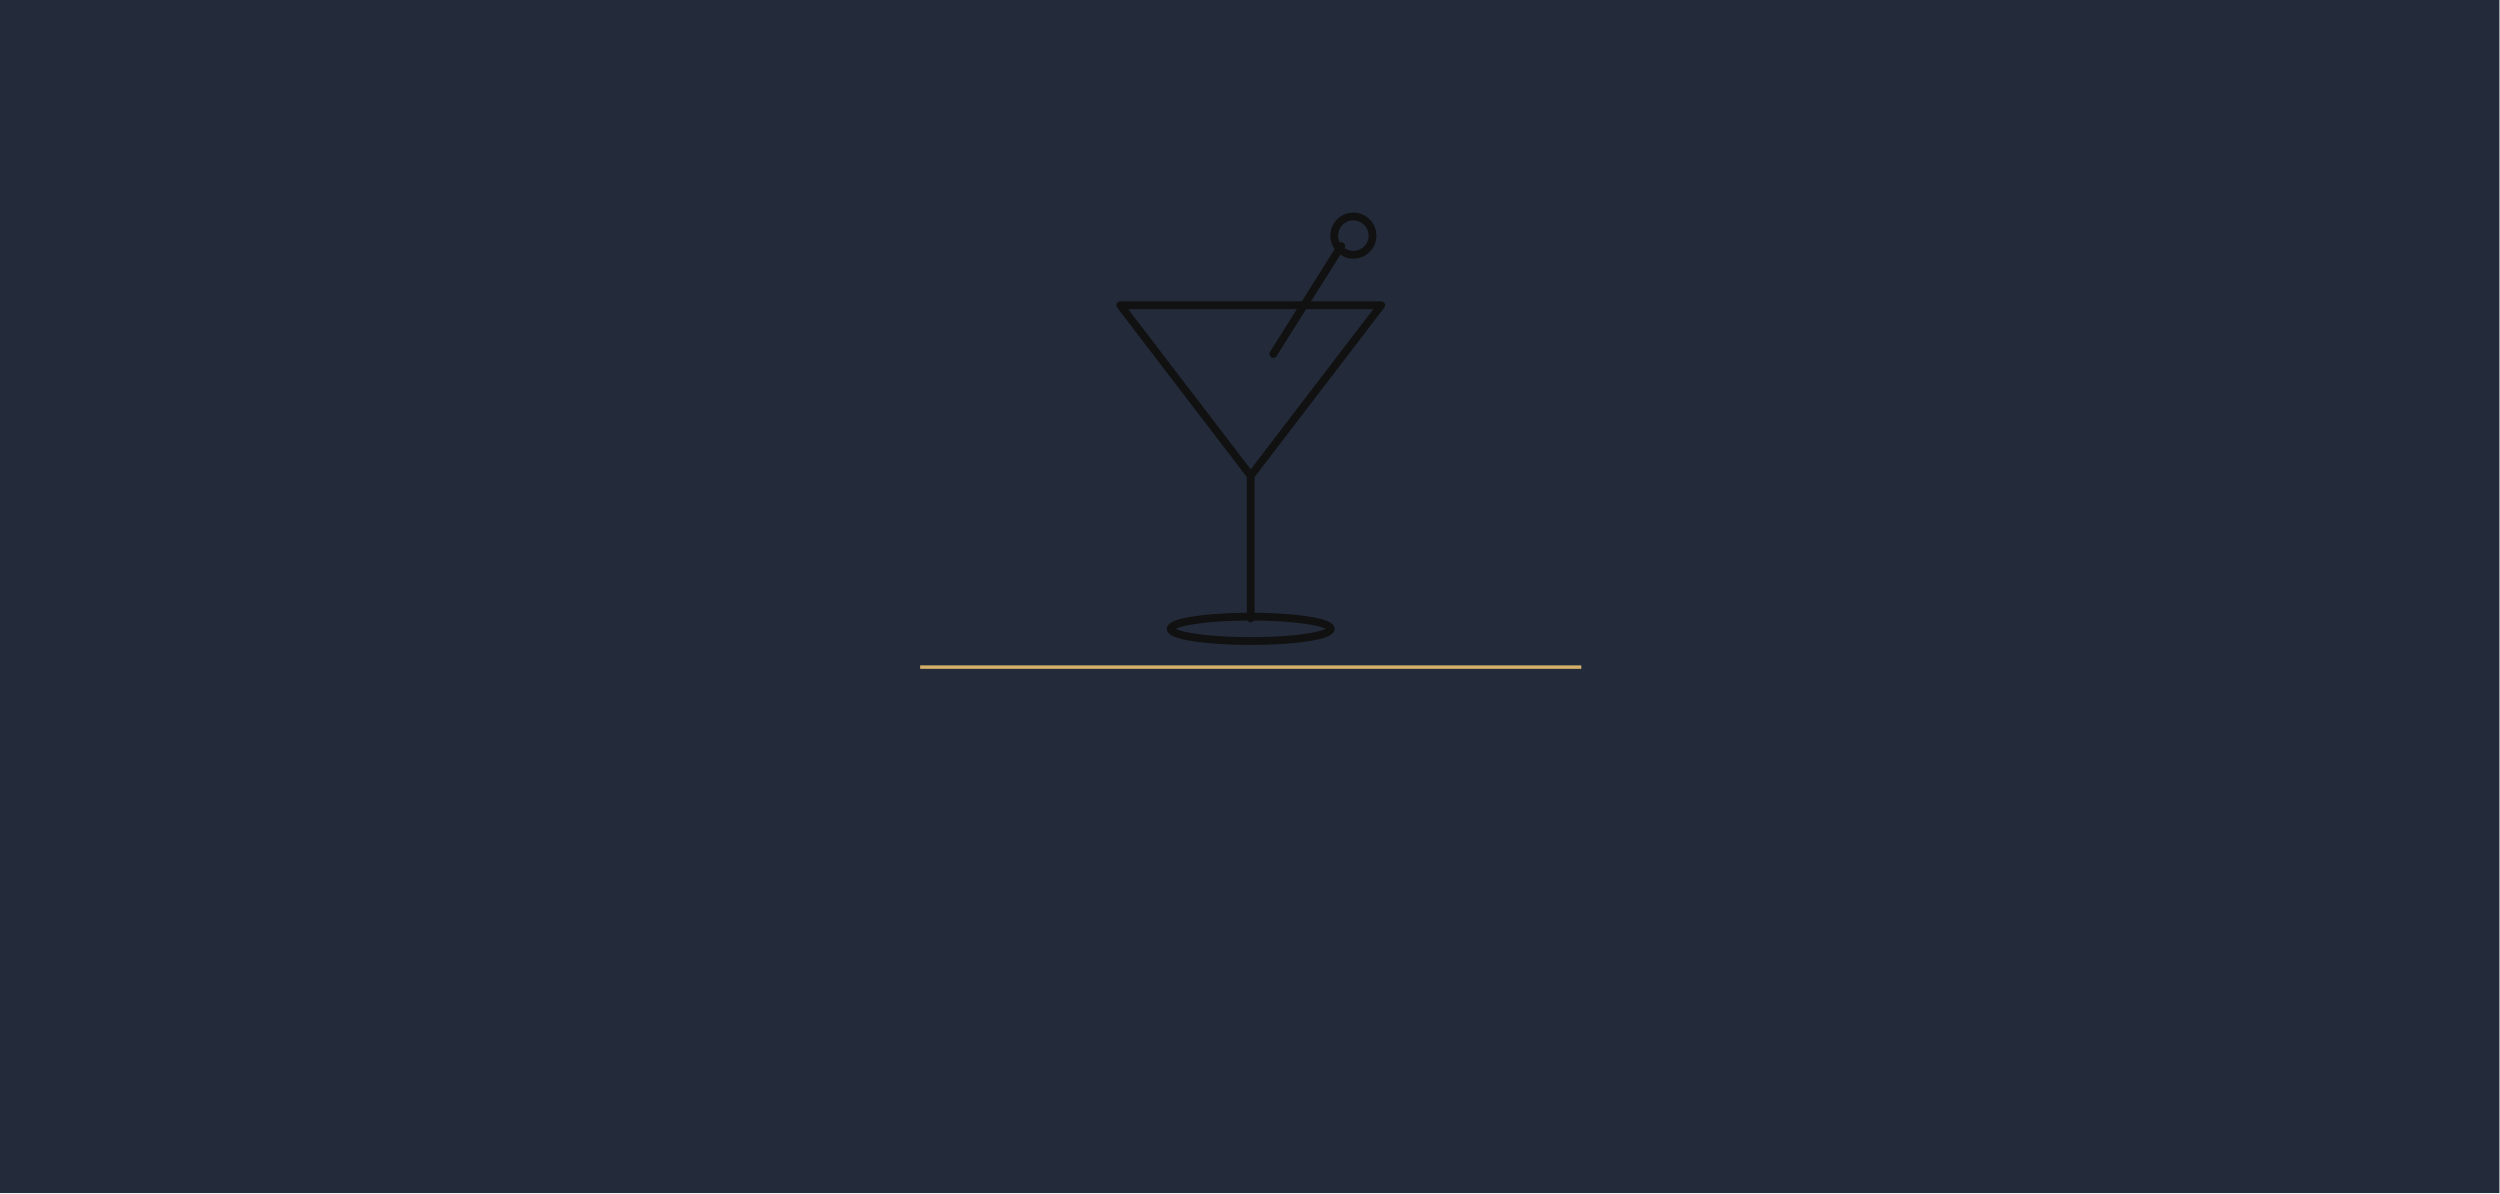
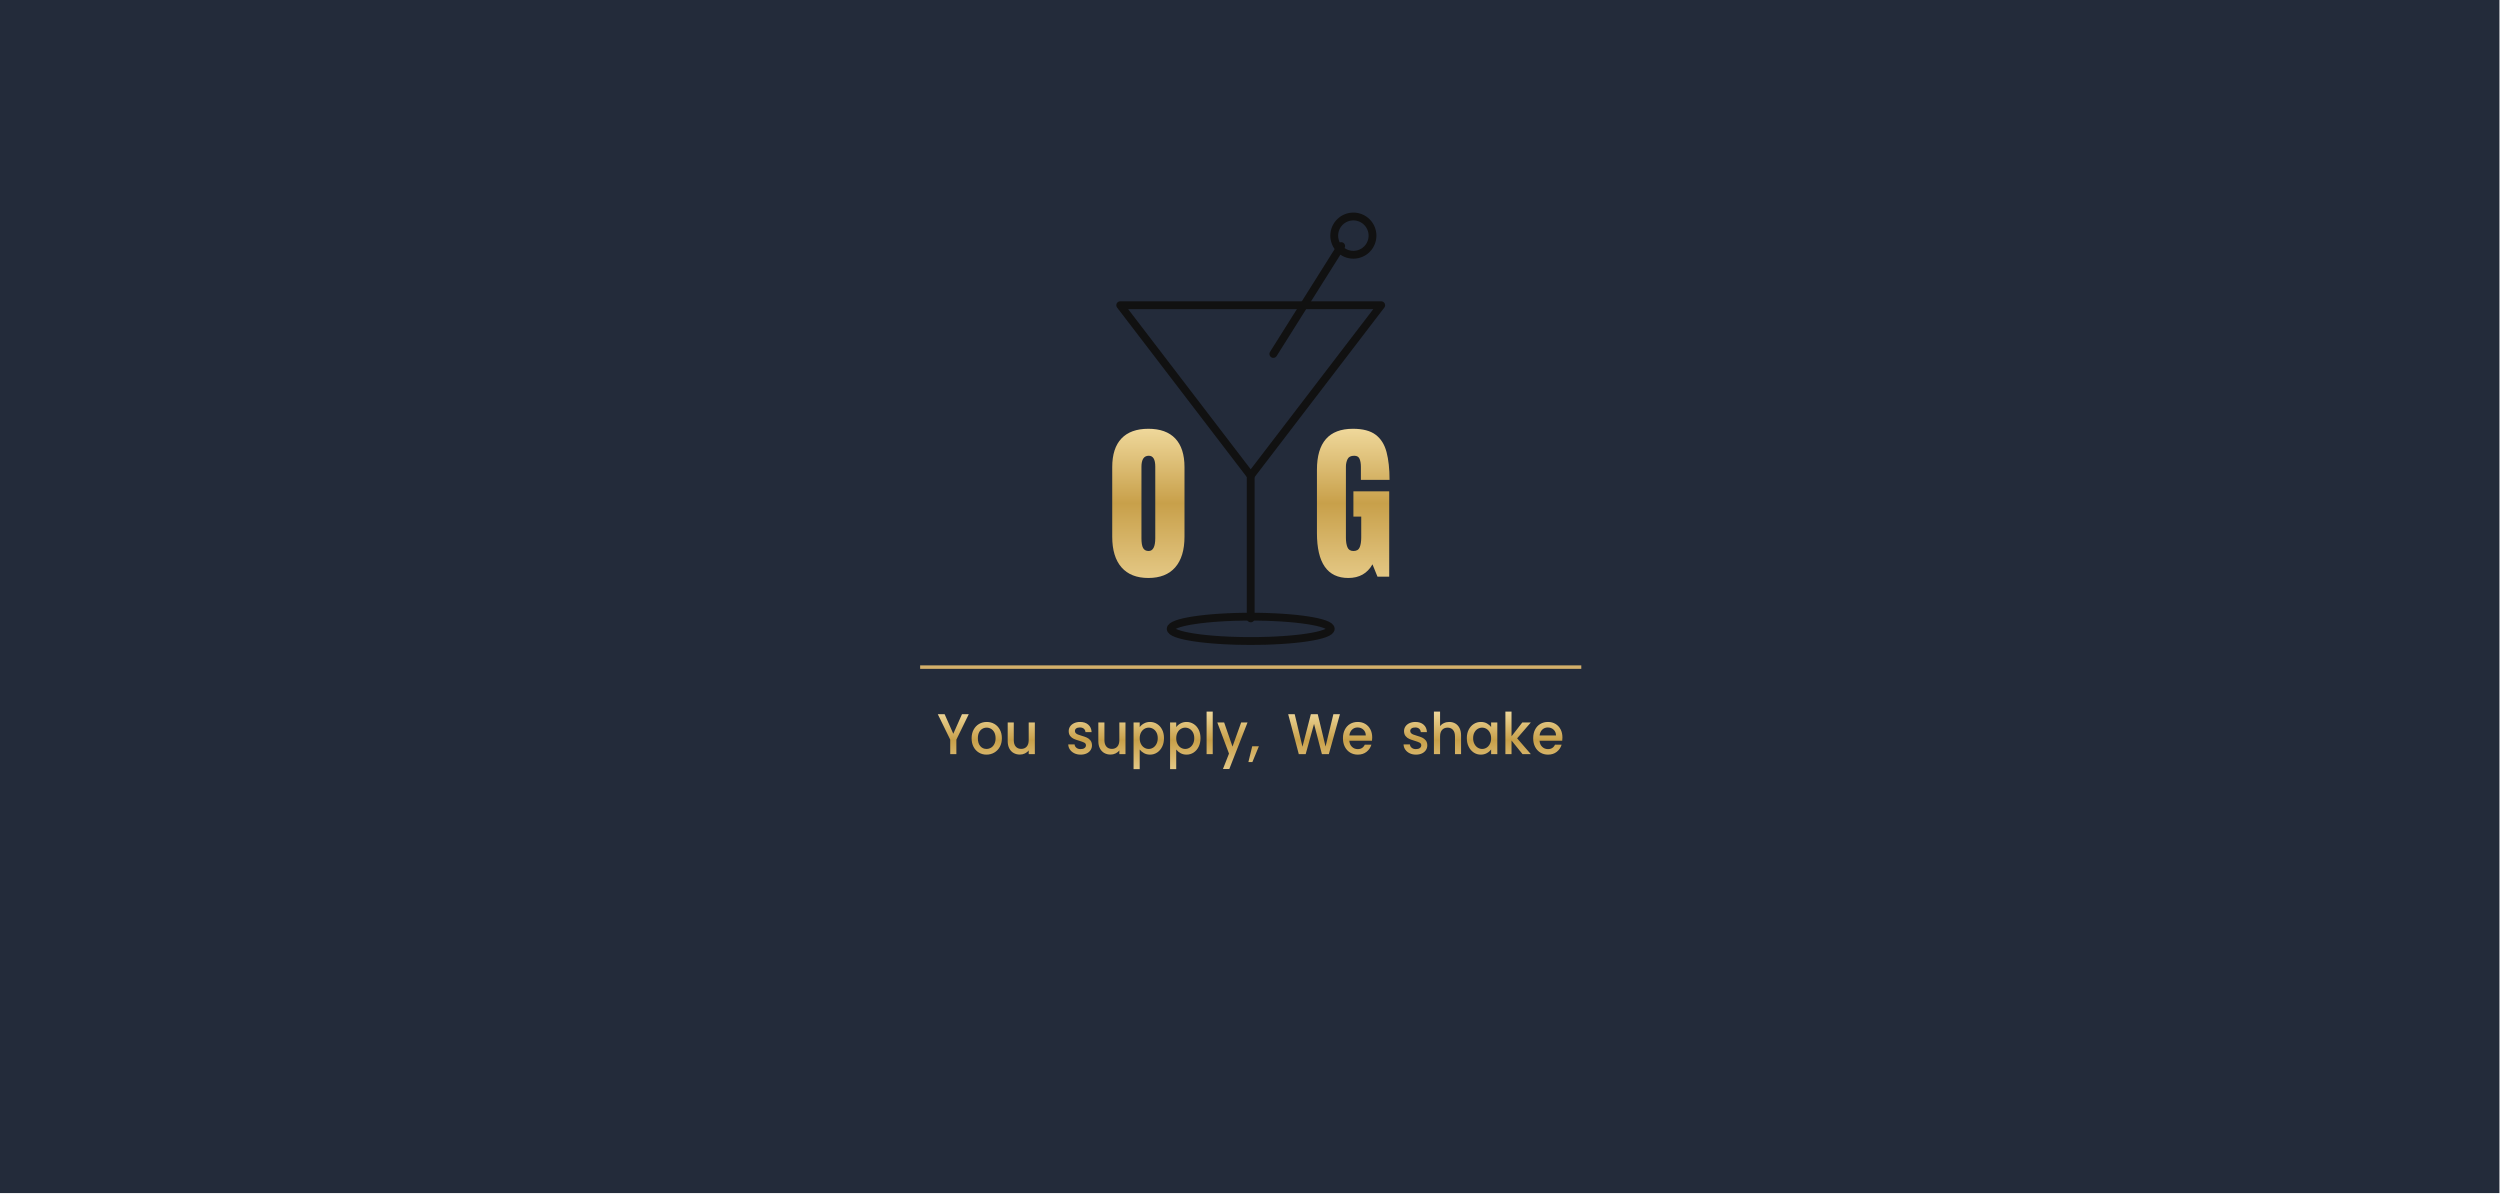
<svg xmlns="http://www.w3.org/2000/svg" version="1.1" width="942.96px" height="450px" preserveAspectRatio="none" viewBox="0 0 942.96 450">
  <defs>
    <linearGradient id="ogGold" x1="0" y1="0" x2="0" y2="1">
      <stop offset="0" stop-color="#efd89b" />
      <stop offset="0.5" stop-color="#c8a04a" />
      <stop offset="1" stop-color="#e4c885" />
    </linearGradient>
  </defs>
  <defs>
    <clipPath id="clippath0" transform="matrix(0.24 0 0 -0.24 0 450)">
      <path d="M 0 0 L 3928.125 0 L 3928.125 1875 L 0 1875 Z" fill="none" clip-rule="evenodd" />
    </clipPath>
    <clipPath id="clippath1" transform="matrix(0.24 0 0 -0.24 0 450)">
      <path d="M 1309.375 228.125 L 2621.875 228.125 L 2621.875 1650 L 1309.375 1650 Z" fill="none" clip-rule="evenodd" />
    </clipPath>
  </defs>
  <g transform="matrix(1 0 0 -1 0 450)">
    <g transform="matrix(0.24 0 0 -0.24 0 450)">
      <path d="M 0 0 L 3928.125 0 L 3928.125 1875 L 0 1875 Z" fill="none" />
    </g>
    <g clip-path="url(#clippath0)">
      <g transform="matrix(0.75 0 0 -0.75 0 450)">
        <path d="M 0 0 L 1257 0 L 1257 600 L 0 600 Z" fill="#232b3a" fill-opacity="1" />
      </g>
    </g>
    <g transform="matrix(0.24 0 0 -0.24 0 450)">
      <path d="M 1309.375 228.125 L 2621.875 228.125 L 2621.875 1650 L 1309.375 1650 Z" fill="none" />
    </g>
    <g clip-path="url(#clippath1)">
      <g transform="matrix(0.65625 0 0 -0.65625 314.25 395.25)">
        <path d="M 165 92 L 315 92 L 240 190 L 165 92 Z" fill="none" stroke="#111111" stroke-opacity="1" stroke-miterlimit="4" stroke-linecap="round" stroke-linejoin="round" stroke-width="4.5px" stroke-dasharray="" stroke-dashoffset="0px" />
        <path d="M 240 190 L 240 272" fill="none" stroke="#111111" stroke-opacity="1" stroke-miterlimit="4" stroke-linecap="round" stroke-linejoin="round" stroke-width="4.5px" stroke-dasharray="" stroke-dashoffset="0px" />
        <path d="M 286 278 C 286 278.229 285.926 278.458 285.779 278.686 C 285.631 278.914 285.41 279.141 285.116 279.366 C 284.822 279.59 284.457 279.813 284.019 280.032 C 283.582 280.251 283.075 280.467 282.498 280.679 C 281.922 280.891 281.279 281.098 280.568 281.3 C 279.858 281.502 279.085 281.698 278.248 281.889 C 277.411 282.08 276.514 282.264 275.558 282.441 C 274.603 282.618 273.592 282.788 272.527 282.95 C 271.462 283.112 270.347 283.266 269.182 283.411 C 268.017 283.556 266.809 283.693 265.556 283.82 C 264.304 283.948 263.013 284.065 261.684 284.173 C 260.356 284.281 258.995 284.379 257.603 284.467 C 256.212 284.555 254.795 284.632 253.353 284.699 C 251.911 284.765 250.452 284.821 248.974 284.865 C 247.497 284.91 246.008 284.944 244.509 284.966 C 243.009 284.989 241.507 285 240 285 C 238.493 285 236.991 284.989 235.491 284.966 C 233.992 284.944 232.503 284.91 231.026 284.865 C 229.548 284.821 228.089 284.765 226.647 284.699 C 225.205 284.632 223.788 284.555 222.397 284.467 C 221.005 284.379 219.644 284.281 218.316 284.173 C 216.987 284.065 215.696 283.948 214.444 283.82 C 213.191 283.693 211.982 283.556 210.818 283.411 C 209.653 283.266 208.538 283.112 207.473 282.95 C 206.408 282.788 205.397 282.618 204.441 282.441 C 203.486 282.264 202.589 282.08 201.752 281.889 C 200.915 281.698 200.142 281.502 199.432 281.3 C 198.721 281.098 198.078 280.891 197.502 280.679 C 196.925 280.467 196.418 280.251 195.981 280.032 C 195.543 279.813 195.178 279.59 194.884 279.366 C 194.59 279.141 194.369 278.914 194.221 278.686 C 194.074 278.458 194 278.229 194 278 C 194 277.771 194.074 277.542 194.222 277.314 C 194.369 277.086 194.59 276.859 194.884 276.634 C 195.178 276.409 195.543 276.187 195.981 275.968 C 196.418 275.749 196.925 275.533 197.502 275.321 C 198.078 275.109 198.721 274.902 199.432 274.7 C 200.142 274.498 200.915 274.302 201.752 274.111 C 202.589 273.92 203.486 273.736 204.441 273.559 C 205.397 273.382 206.408 273.212 207.473 273.05 C 208.538 272.888 209.653 272.734 210.818 272.589 C 211.982 272.443 213.191 272.307 214.444 272.18 C 215.696 272.052 216.987 271.935 218.316 271.827 C 219.644 271.718 221.005 271.621 222.397 271.533 C 223.788 271.445 225.205 271.368 226.647 271.301 C 228.089 271.235 229.548 271.179 231.026 271.134 C 232.503 271.09 233.992 271.056 235.491 271.034 C 236.991 271.011 238.493 271 240 271 C 241.507 271 243.009 271.011 244.509 271.034 C 246.008 271.056 247.497 271.09 248.974 271.134 C 250.452 271.179 251.911 271.235 253.353 271.301 C 254.795 271.368 256.212 271.445 257.603 271.533 C 258.995 271.621 260.356 271.718 261.684 271.827 C 263.013 271.935 264.304 272.052 265.556 272.18 C 266.809 272.307 268.017 272.443 269.182 272.589 C 270.347 272.734 271.462 272.888 272.527 273.05 C 273.592 273.212 274.603 273.382 275.558 273.559 C 276.514 273.736 277.411 273.92 278.248 274.111 C 279.085 274.302 279.858 274.498 280.568 274.7 C 281.279 274.902 281.922 275.109 282.498 275.321 C 283.075 275.533 283.582 275.749 284.019 275.968 C 284.457 276.187 284.822 276.409 285.116 276.634 C 285.41 276.859 285.631 277.086 285.779 277.314 C 285.926 277.542 286 277.771 286 278 Z" fill="none" stroke="#111111" stroke-opacity="1" stroke-miterlimit="4" stroke-linecap="round" stroke-linejoin="round" stroke-width="4.5px" stroke-dasharray="" stroke-dashoffset="0px" />
        <path d="M 253 120 L 292 58" fill="none" stroke="#111111" stroke-opacity="1" stroke-miterlimit="4" stroke-linecap="round" stroke-linejoin="round" stroke-width="4.5px" stroke-dasharray="" stroke-dashoffset="0px" />
        <path d="M 310 52 C 310 52.722 309.93 53.438 309.789 54.146 C 309.648 54.854 309.439 55.542 309.163 56.21 C 308.886 56.877 308.547 57.511 308.146 58.111 C 307.745 58.712 307.289 59.267 306.778 59.778 C 306.267 60.289 305.712 60.745 305.111 61.146 C 304.511 61.547 303.877 61.886 303.209 62.163 C 302.542 62.439 301.854 62.648 301.146 62.789 C 300.438 62.93 299.722 63 299 63 C 298.278 63 297.562 62.93 296.854 62.789 C 296.146 62.648 295.458 62.439 294.79 62.163 C 294.123 61.886 293.489 61.547 292.889 61.146 C 292.288 60.745 291.733 60.289 291.222 59.778 C 290.711 59.267 290.255 58.712 289.854 58.111 C 289.453 57.511 289.114 56.877 288.837 56.21 C 288.561 55.542 288.352 54.854 288.211 54.146 C 288.07 53.438 288 52.722 288 52 C 288 51.278 288.07 50.562 288.211 49.854 C 288.352 49.146 288.561 48.458 288.837 47.79 C 289.114 47.123 289.453 46.489 289.854 45.889 C 290.255 45.288 290.711 44.733 291.222 44.222 C 291.733 43.711 292.288 43.255 292.889 42.854 C 293.489 42.453 294.123 42.114 294.79 41.837 C 295.458 41.561 296.146 41.352 296.854 41.211 C 297.562 41.07 298.278 41 299 41 C 299.722 41 300.438 41.07 301.146 41.211 C 301.854 41.352 302.542 41.561 303.209 41.837 C 303.877 42.114 304.511 42.453 305.111 42.854 C 305.712 43.255 306.267 43.711 306.778 44.222 C 307.289 44.733 307.745 45.288 308.146 45.889 C 308.547 46.489 308.886 47.123 309.163 47.79 C 309.439 48.458 309.648 49.146 309.789 49.854 C 309.93 50.562 310 51.278 310 52 Z" fill="none" stroke="#111111" stroke-opacity="1" stroke-miterlimit="4" stroke-linecap="round" stroke-linejoin="round" stroke-width="4.5px" stroke-dasharray="" stroke-dashoffset="0px" />
      </g>
    </g>
    <g clip-path="url(#clippath1)">
      <g transform="matrix(0.75 0 0 -0.75 314.25 395.25)" />
    </g>
    <g clip-path="url(#clippath1)">
      <g transform="matrix(0.65625 0 0 -0.65625 314.25 395.25)">
        <path d="M 50 300 L 430 300" fill="none" stroke="#d4b06a" stroke-opacity="1" stroke-miterlimit="4" stroke-linecap="butt" stroke-linejoin="miter" stroke-width="2px" stroke-dasharray="" stroke-dashoffset="0px" />
      </g>
    </g>
    <g clip-path="url(#clippath1)">
      <g transform="matrix(0.75 0 0 -0.75 314.25 395.25)" />
    </g>
  </g>
+   <g fill="url(#ogGold)">
+     <path d="M433.143 218.002L433.143 218.002Q426.517 218.002 423.015 213.999Q419.514 209.995 419.514 202.427L419.514 202.427L419.514 176.174Q419.514 169.077 422.984 165.403Q426.454 161.729 433.143 161.729L433.143 161.729Q439.831 161.729 443.301 165.403Q446.771 169.077 446.771 176.174L446.771 176.174L446.771 202.427Q446.771 209.995 443.270 213.999Q439.769 218.002 433.143 218.002ZM433.237 207.828L433.237 207.828Q435.749 207.828 435.749 202.960L435.749 202.960L435.749 175.985Q435.749 171.903 433.300 171.903L433.300 171.903Q430.536 171.903 430.536 176.080L430.536 176.080L430.536 203.023Q430.536 205.598 431.164 206.713Q431.792 207.828 433.237 207.828Z" />
+     <path d="M508.568 218.002L508.568 218.002Q496.729 218.002 496.729 201.045L496.729 201.045L496.729 177.210Q496.729 161.729 510.295 161.729L510.295 161.729Q515.885 161.729 518.868 163.974Q521.851 166.219 522.982 170.521Q524.112 174.824 524.112 181.010L524.112 181.010L513.309 181.010L513.309 176.111Q513.309 174.321 512.823 173.112Q512.336 171.903 510.797 171.903L510.797 171.903Q508.882 171.903 508.269 173.191Q507.657 174.478 507.657 176.017L507.657 176.017L507.657 202.803Q507.657 205.033 508.238 206.431Q508.819 207.828 510.515 207.828L510.515 207.828Q512.273 207.828 512.854 206.431Q513.435 205.033 513.435 202.741L513.435 202.741L513.435 194.859L510.483 194.859L510.483 185.312L523.986 185.312L523.986 217.500L519.559 217.500L517.674 212.852Q514.785 218.002 508.568 218.002Z" />
+     <g transform="matrix(0.93817 0 0 1 21.852 0)">
+       <path d="M363.461 269.389L366.189 269.389L361.209 278.981L361.209 284.438L358.741 284.438L358.741 278.981L353.739 269.389L356.489 269.389L359.975 276.773L363.461 269.389Z M373.313 284.633Q371.624 284.633 370.260 283.864Q368.896 283.096 368.116 281.699Q367.337 280.302 367.337 278.462L367.337 278.462Q367.337 276.643 368.138 275.235Q368.939 273.828 370.325 273.070Q371.711 272.312 373.421 272.312L373.421 272.312Q375.132 272.312 376.518 273.070Q377.904 273.828 378.705 275.235Q379.506 276.643 379.506 278.462L379.506 278.462Q379.506 280.281 378.683 281.688Q377.860 283.096 376.442 283.864Q375.024 284.633 373.313 284.633L373.313 284.633ZM373.313 282.489Q374.266 282.489 375.099 282.035Q375.933 281.580 376.453 280.670Q376.972 279.761 376.972 278.462L376.972 278.462Q376.972 277.163 376.474 276.264Q375.976 275.365 375.154 274.911Q374.331 274.456 373.378 274.456L373.378 274.456Q372.425 274.456 371.613 274.911Q370.801 275.365 370.325 276.264Q369.849 277.163 369.849 278.462L369.849 278.462Q369.849 280.389 370.834 281.439Q371.819 282.489 373.313 282.489L373.313 282.489Z M390.289 272.507L392.758 272.507L392.758 284.438L390.289 284.438L390.289 283.031Q389.704 283.767 388.763 284.189Q387.821 284.611 386.760 284.611L386.760 284.611Q385.352 284.611 384.237 284.027Q383.122 283.442 382.483 282.294Q381.844 281.147 381.844 279.523L381.844 279.523L381.844 272.507L384.291 272.507L384.291 279.155Q384.291 280.757 385.092 281.612Q385.893 282.468 387.279 282.468L387.279 282.468Q388.665 282.468 389.477 281.612Q390.289 280.757 390.289 279.155L390.289 279.155L390.289 272.507Z M411.163 284.633Q409.755 284.633 408.640 284.124Q407.525 283.615 406.875 282.738Q406.226 281.861 406.182 280.779L406.182 280.779L408.737 280.779Q408.802 281.536 409.463 282.045Q410.123 282.554 411.119 282.554L411.119 282.554Q412.159 282.554 412.732 282.154Q413.306 281.753 413.306 281.125L413.306 281.125Q413.306 280.454 412.667 280.129Q412.029 279.804 410.643 279.415L410.643 279.415Q409.300 279.046 408.456 278.700Q407.611 278.354 406.994 277.639Q406.377 276.924 406.377 275.755L406.377 275.755Q406.377 274.802 406.940 274.012Q407.503 273.222 408.553 272.767Q409.604 272.312 410.968 272.312L410.968 272.312Q413.003 272.312 414.248 273.341Q415.493 274.369 415.580 276.145L415.580 276.145L413.111 276.145Q413.046 275.344 412.462 274.867Q411.877 274.391 410.881 274.391L410.881 274.391Q409.907 274.391 409.387 274.759Q408.867 275.127 408.867 275.733L408.867 275.733Q408.867 276.210 409.214 276.535Q409.560 276.859 410.058 277.044Q410.556 277.228 411.531 277.509L411.531 277.509Q412.830 277.855 413.663 278.213Q414.497 278.570 415.103 279.263Q415.710 279.956 415.731 281.103L415.731 281.103Q415.731 282.121 415.168 282.922Q414.605 283.723 413.577 284.178Q412.548 284.633 411.163 284.633L411.163 284.633Z M426.731 272.507L429.200 272.507L429.200 284.438L426.731 284.438L426.731 283.031Q426.146 283.767 425.205 284.189Q424.263 284.611 423.202 284.611L423.202 284.611Q421.794 284.611 420.679 284.027Q419.564 283.442 418.925 282.294Q418.286 281.147 418.286 279.523L418.286 279.523L418.286 272.507L420.733 272.507L420.733 279.155Q420.733 280.757 421.534 281.612Q422.335 282.468 423.721 282.468L423.721 282.468Q425.107 282.468 425.919 281.612Q426.731 280.757 426.731 279.155L426.731 279.155L426.731 272.507Z M434.916 274.261Q435.544 273.438 436.626 272.875Q437.709 272.312 439.073 272.312L439.073 272.312Q440.632 272.312 441.921 273.081Q443.209 273.850 443.945 275.235Q444.681 276.621 444.681 278.418L444.681 278.418Q444.681 280.216 443.945 281.634Q443.209 283.052 441.921 283.843Q440.632 284.633 439.073 284.633L439.073 284.633Q437.709 284.633 436.648 284.081Q435.587 283.529 434.916 282.706L434.916 282.706L434.916 290.111L432.447 290.111L432.447 272.507L434.916 272.507L434.916 274.261ZM442.170 278.418Q442.170 277.184 441.661 276.286Q441.152 275.387 440.318 274.922Q439.485 274.456 438.532 274.456L438.532 274.456Q437.601 274.456 436.767 274.932Q435.934 275.409 435.425 276.318Q434.916 277.228 434.916 278.462L434.916 278.462Q434.916 279.696 435.425 280.616Q435.934 281.536 436.767 282.013Q437.601 282.489 438.532 282.489L438.532 282.489Q439.485 282.489 440.318 282.002Q441.152 281.515 441.661 280.584Q442.170 279.653 442.170 278.418L442.170 278.418Z M449.597 274.261Q450.225 273.438 451.307 272.875Q452.390 272.312 453.754 272.312L453.754 272.312Q455.313 272.312 456.601 273.081Q457.890 273.850 458.626 275.235Q459.362 276.621 459.362 278.418L459.362 278.418Q459.362 280.216 458.626 281.634Q457.890 283.052 456.601 283.843Q455.313 284.633 453.754 284.633L453.754 284.633Q452.390 284.633 451.329 284.081Q450.268 283.529 449.597 282.706L449.597 282.706L449.597 290.111L447.128 290.111L447.128 272.507L449.597 272.507L449.597 274.261ZM456.850 278.418Q456.850 277.184 456.342 276.286Q455.833 275.387 454.999 274.922Q454.165 274.456 453.213 274.456L453.213 274.456Q452.282 274.456 451.448 274.932Q450.614 275.409 450.105 276.318Q449.597 277.228 449.597 278.462L449.597 278.462Q449.597 279.696 450.105 280.616Q450.614 281.536 451.448 282.013Q452.282 282.489 453.213 282.489L453.213 282.489Q454.165 282.489 454.999 282.002Q455.833 281.515 456.342 280.584Q456.850 279.653 456.850 278.418L456.850 278.418Z M461.809 268.415L464.277 268.415L464.277 284.438L461.809 284.438L461.809 268.415Z M475.710 272.507L478.265 272.507L470.946 290.046L468.391 290.046L470.817 284.243L466.118 272.507L468.868 272.507L472.224 281.601L475.710 272.507Z M480.149 281.472L482.834 281.472L480.214 287.448L478.612 287.448L480.149 281.472Z M512.780 269.389L515.422 269.389L510.961 284.438L508.168 284.438L505.007 273.049L501.650 284.438L498.879 284.460L494.613 269.389L497.233 269.389L500.351 281.645L503.729 269.389L506.501 269.389L509.640 281.580L512.780 269.389Z M528.392 278.180Q528.392 278.852 528.305 279.393L528.305 279.393L519.189 279.393Q519.298 280.822 520.250 281.688Q521.203 282.554 522.589 282.554L522.589 282.554Q524.581 282.554 525.404 280.887L525.404 280.887L528.067 280.887Q527.526 282.533 526.108 283.583Q524.689 284.633 522.589 284.633L522.589 284.633Q520.878 284.633 519.525 283.864Q518.172 283.096 517.403 281.699Q516.634 280.302 516.634 278.462L516.634 278.462Q516.634 276.621 517.381 275.225Q518.128 273.828 519.482 273.070Q520.835 272.312 522.589 272.312L522.589 272.312Q524.278 272.312 525.599 273.049Q526.919 273.785 527.656 275.116Q528.392 276.448 528.392 278.180L528.392 278.180ZM519.211 277.401L525.815 277.401Q525.794 276.037 524.841 275.214Q523.888 274.391 522.481 274.391L522.481 274.391Q521.203 274.391 520.294 275.203Q519.384 276.015 519.211 277.401L519.211 277.401Z M545.974 284.633Q544.567 284.633 543.452 284.124Q542.336 283.615 541.687 282.738Q541.037 281.861 540.994 280.779L540.994 280.779L543.549 280.779Q543.614 281.536 544.274 282.045Q544.935 282.554 545.931 282.554L545.931 282.554Q546.970 282.554 547.544 282.154Q548.118 281.753 548.118 281.125L548.118 281.125Q548.118 280.454 547.479 280.129Q546.840 279.804 545.454 279.415L545.454 279.415Q544.112 279.046 543.268 278.700Q542.423 278.354 541.806 277.639Q541.189 276.924 541.189 275.755L541.189 275.755Q541.189 274.802 541.752 274.012Q542.315 273.222 543.365 272.767Q544.415 272.312 545.779 272.312L545.779 272.312Q547.815 272.312 549.060 273.341Q550.305 274.369 550.391 276.145L550.391 276.145L547.923 276.145Q547.858 275.344 547.273 274.867Q546.689 274.391 545.693 274.391L545.693 274.391Q544.718 274.391 544.199 274.759Q543.679 275.127 543.679 275.733L543.679 275.733Q543.679 276.210 544.025 276.535Q544.372 276.859 544.870 277.044Q545.368 277.228 546.342 277.509L546.342 277.509Q547.641 277.855 548.475 278.213Q549.309 278.570 549.915 279.263Q550.521 279.956 550.543 281.103L550.543 281.103Q550.543 282.121 549.980 282.922Q549.417 283.723 548.388 284.178Q547.360 284.633 545.974 284.633L545.974 284.633Z M559.377 272.312Q560.741 272.312 561.813 272.897Q562.885 273.482 563.502 274.629Q564.119 275.777 564.119 277.401L564.119 277.401L564.119 284.438L561.673 284.438L561.673 277.769Q561.673 276.167 560.871 275.311Q560.070 274.456 558.684 274.456L558.684 274.456Q557.299 274.456 556.487 275.311Q555.675 276.167 555.675 277.769L555.675 277.769L555.675 284.438L553.206 284.438L553.206 268.415L555.675 268.415L555.675 273.893Q556.303 273.135 557.266 272.724Q558.230 272.312 559.377 272.312L559.377 272.312Z M566.436 278.418Q566.436 276.621 567.183 275.235Q567.930 273.850 569.219 273.081Q570.507 272.312 572.066 272.312L572.066 272.312Q573.473 272.312 574.524 272.864Q575.574 273.417 576.202 274.239L576.202 274.239L576.202 272.507L578.692 272.507L578.692 284.438L576.202 284.438L576.202 282.662Q575.574 283.507 574.491 284.070Q573.408 284.633 572.023 284.633L572.023 284.633Q570.485 284.633 569.208 283.843Q567.930 283.052 567.183 281.634Q566.436 280.216 566.436 278.418L566.436 278.418ZM576.202 278.462Q576.202 277.228 575.693 276.318Q575.184 275.409 574.361 274.932Q573.538 274.456 572.586 274.456L572.586 274.456Q571.633 274.456 570.810 274.922Q569.987 275.387 569.478 276.286Q568.970 277.184 568.970 278.418L568.970 278.418Q568.970 279.653 569.478 280.584Q569.987 281.515 570.821 282.002Q571.655 282.489 572.586 282.489L572.586 282.489Q573.538 282.489 574.361 282.013Q575.184 281.536 575.693 280.616Q576.202 279.696 576.202 278.462L576.202 278.462Z M592.160 272.507L586.660 278.483L592.160 284.438L588.825 284.438L584.408 279.306L584.408 284.438L581.940 284.438L581.940 268.415L584.408 268.415L584.408 277.726L588.739 272.507L592.160 272.507Z M604.870 278.180Q604.870 278.852 604.784 279.393L604.784 279.393L595.668 279.393Q595.776 280.822 596.729 281.688Q597.681 282.554 599.067 282.554L599.067 282.554Q601.059 282.554 601.882 280.887L601.882 280.887L604.545 280.887Q604.004 282.533 602.586 283.583Q601.168 284.633 599.067 284.633L599.067 284.633Q597.357 284.633 596.003 283.864Q594.650 283.096 593.881 281.699Q593.113 280.302 593.113 278.462L593.113 278.462Q593.113 276.621 593.860 275.225Q594.607 273.828 595.960 273.070Q597.313 272.312 599.067 272.312L599.067 272.312Q600.756 272.312 602.077 273.049Q603.398 273.785 604.134 275.116Q604.870 276.448 604.870 278.180L604.870 278.180ZM595.689 277.401L602.294 277.401Q602.272 276.037 601.319 275.214Q600.366 274.391 598.959 274.391L598.959 274.391Q597.681 274.391 596.772 275.203Q595.863 276.015 595.689 277.401L595.689 277.401Z " />
+     </g>
+   </g>
</svg>
